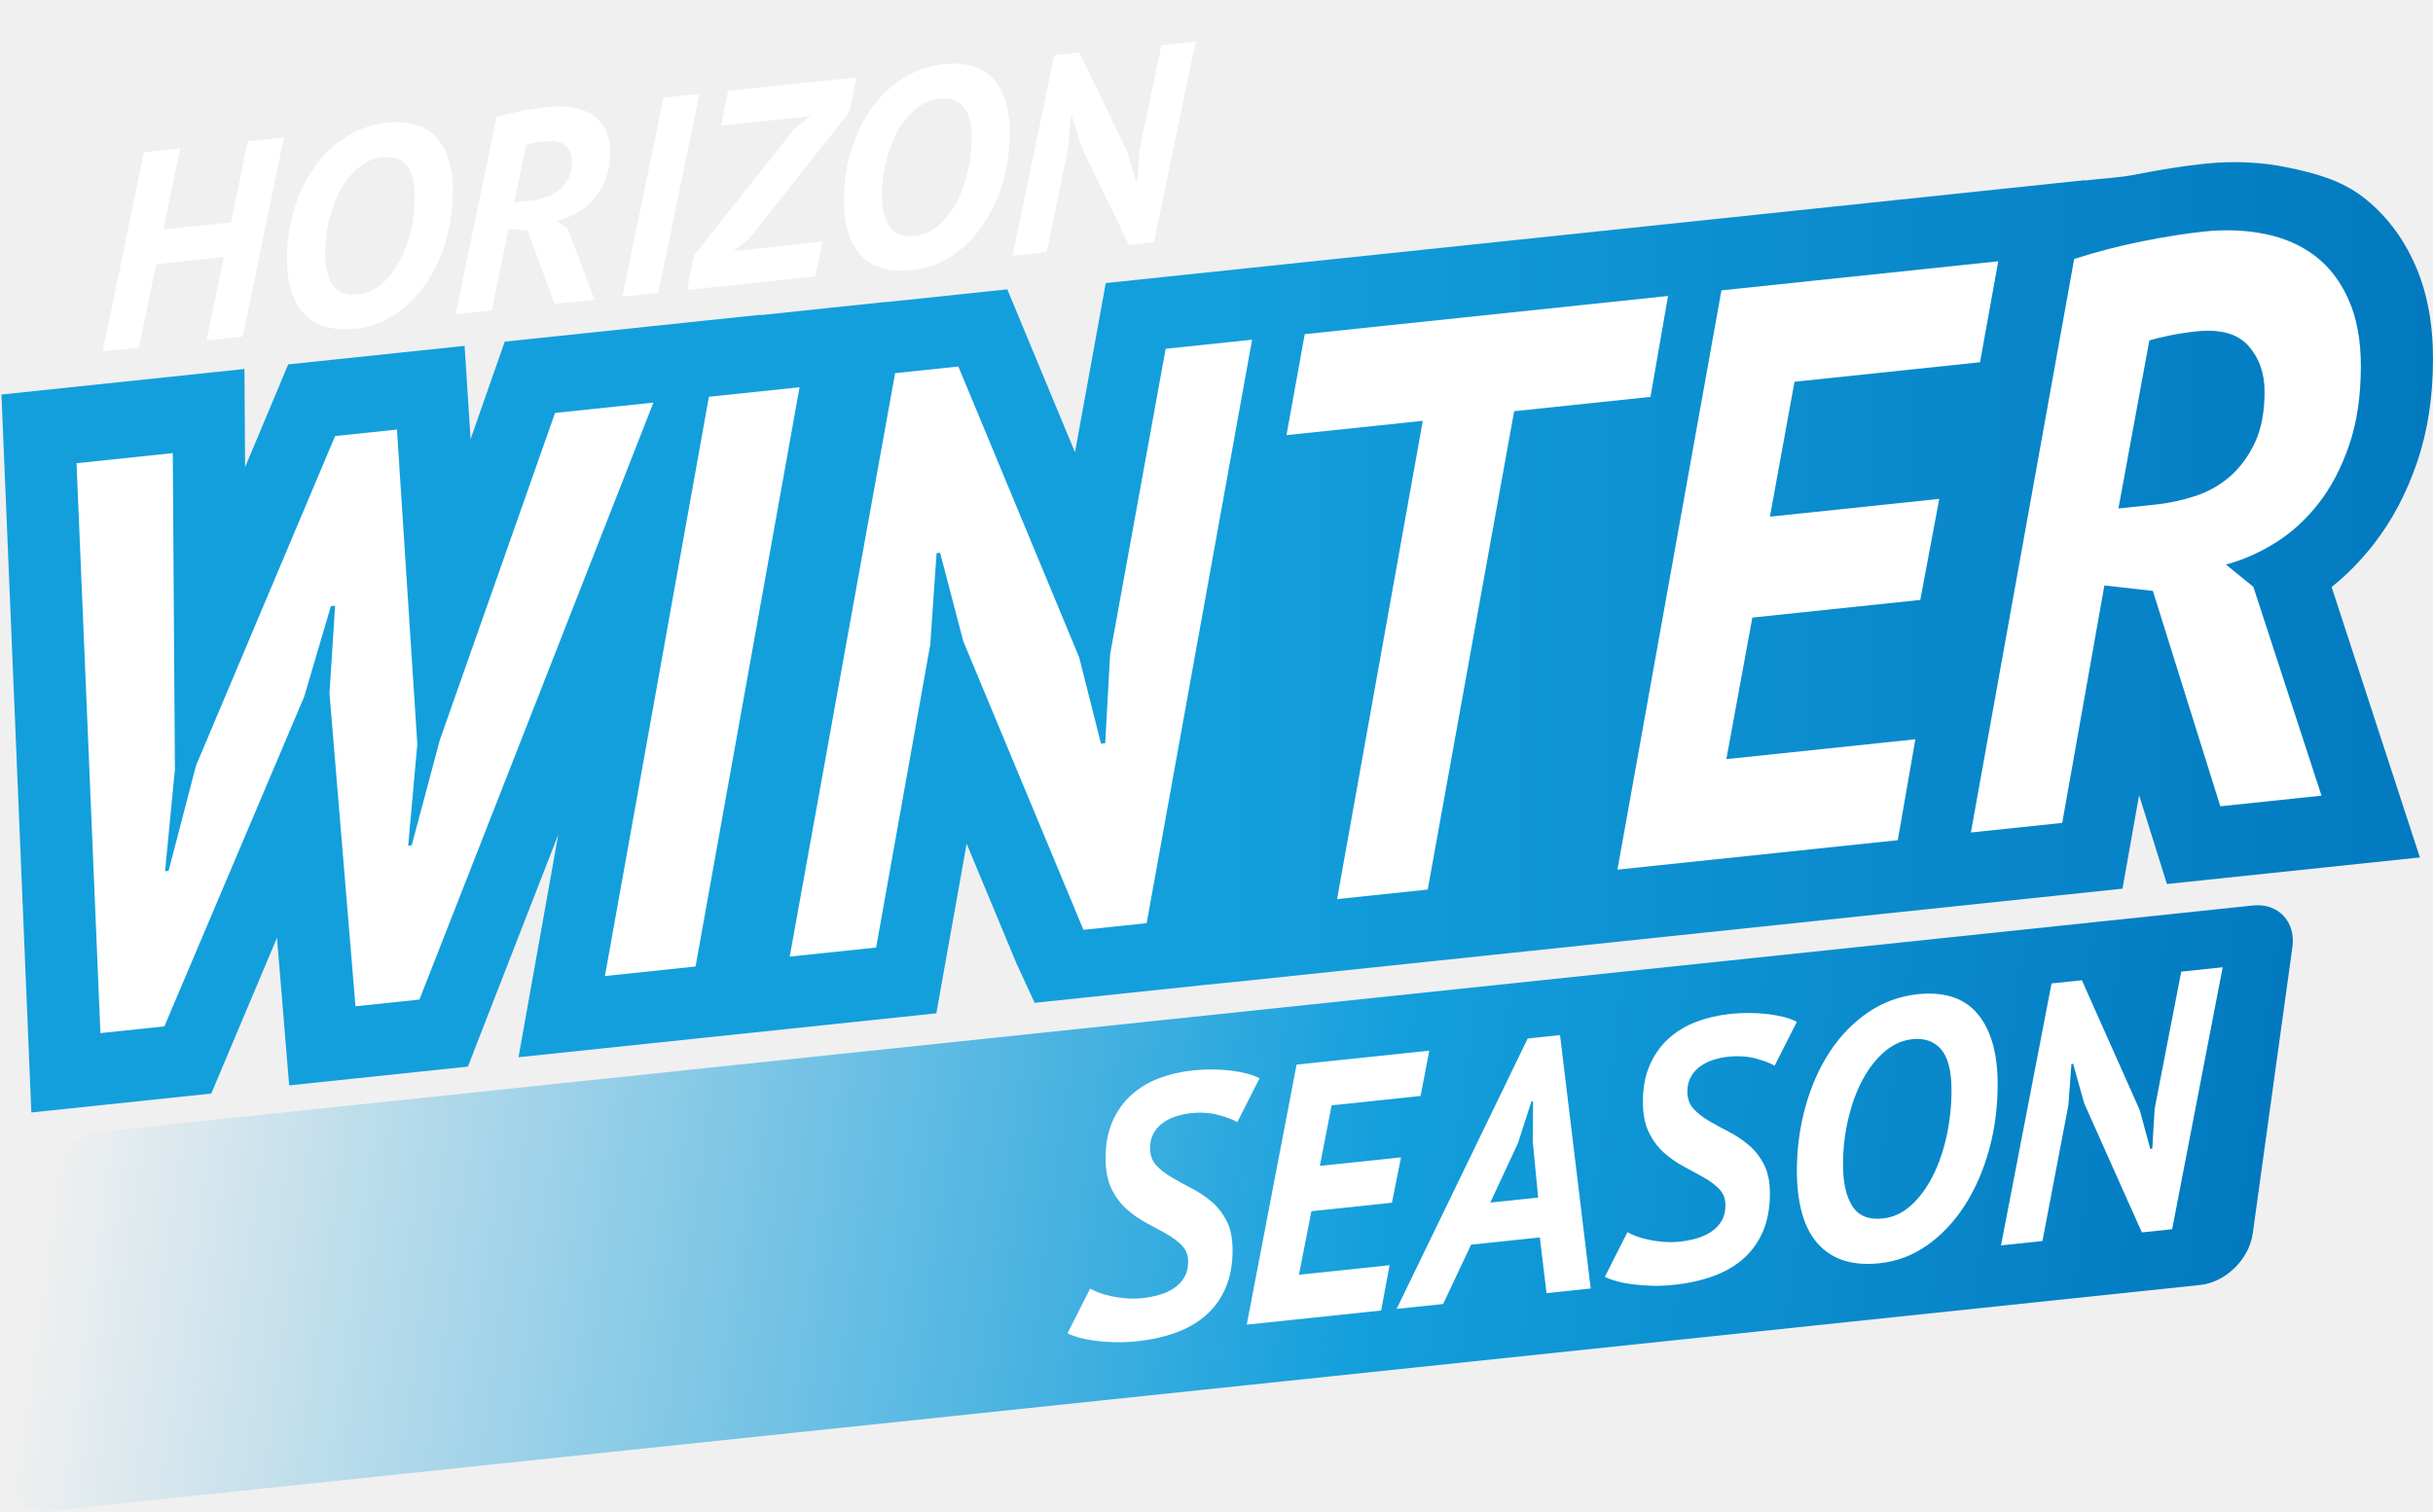
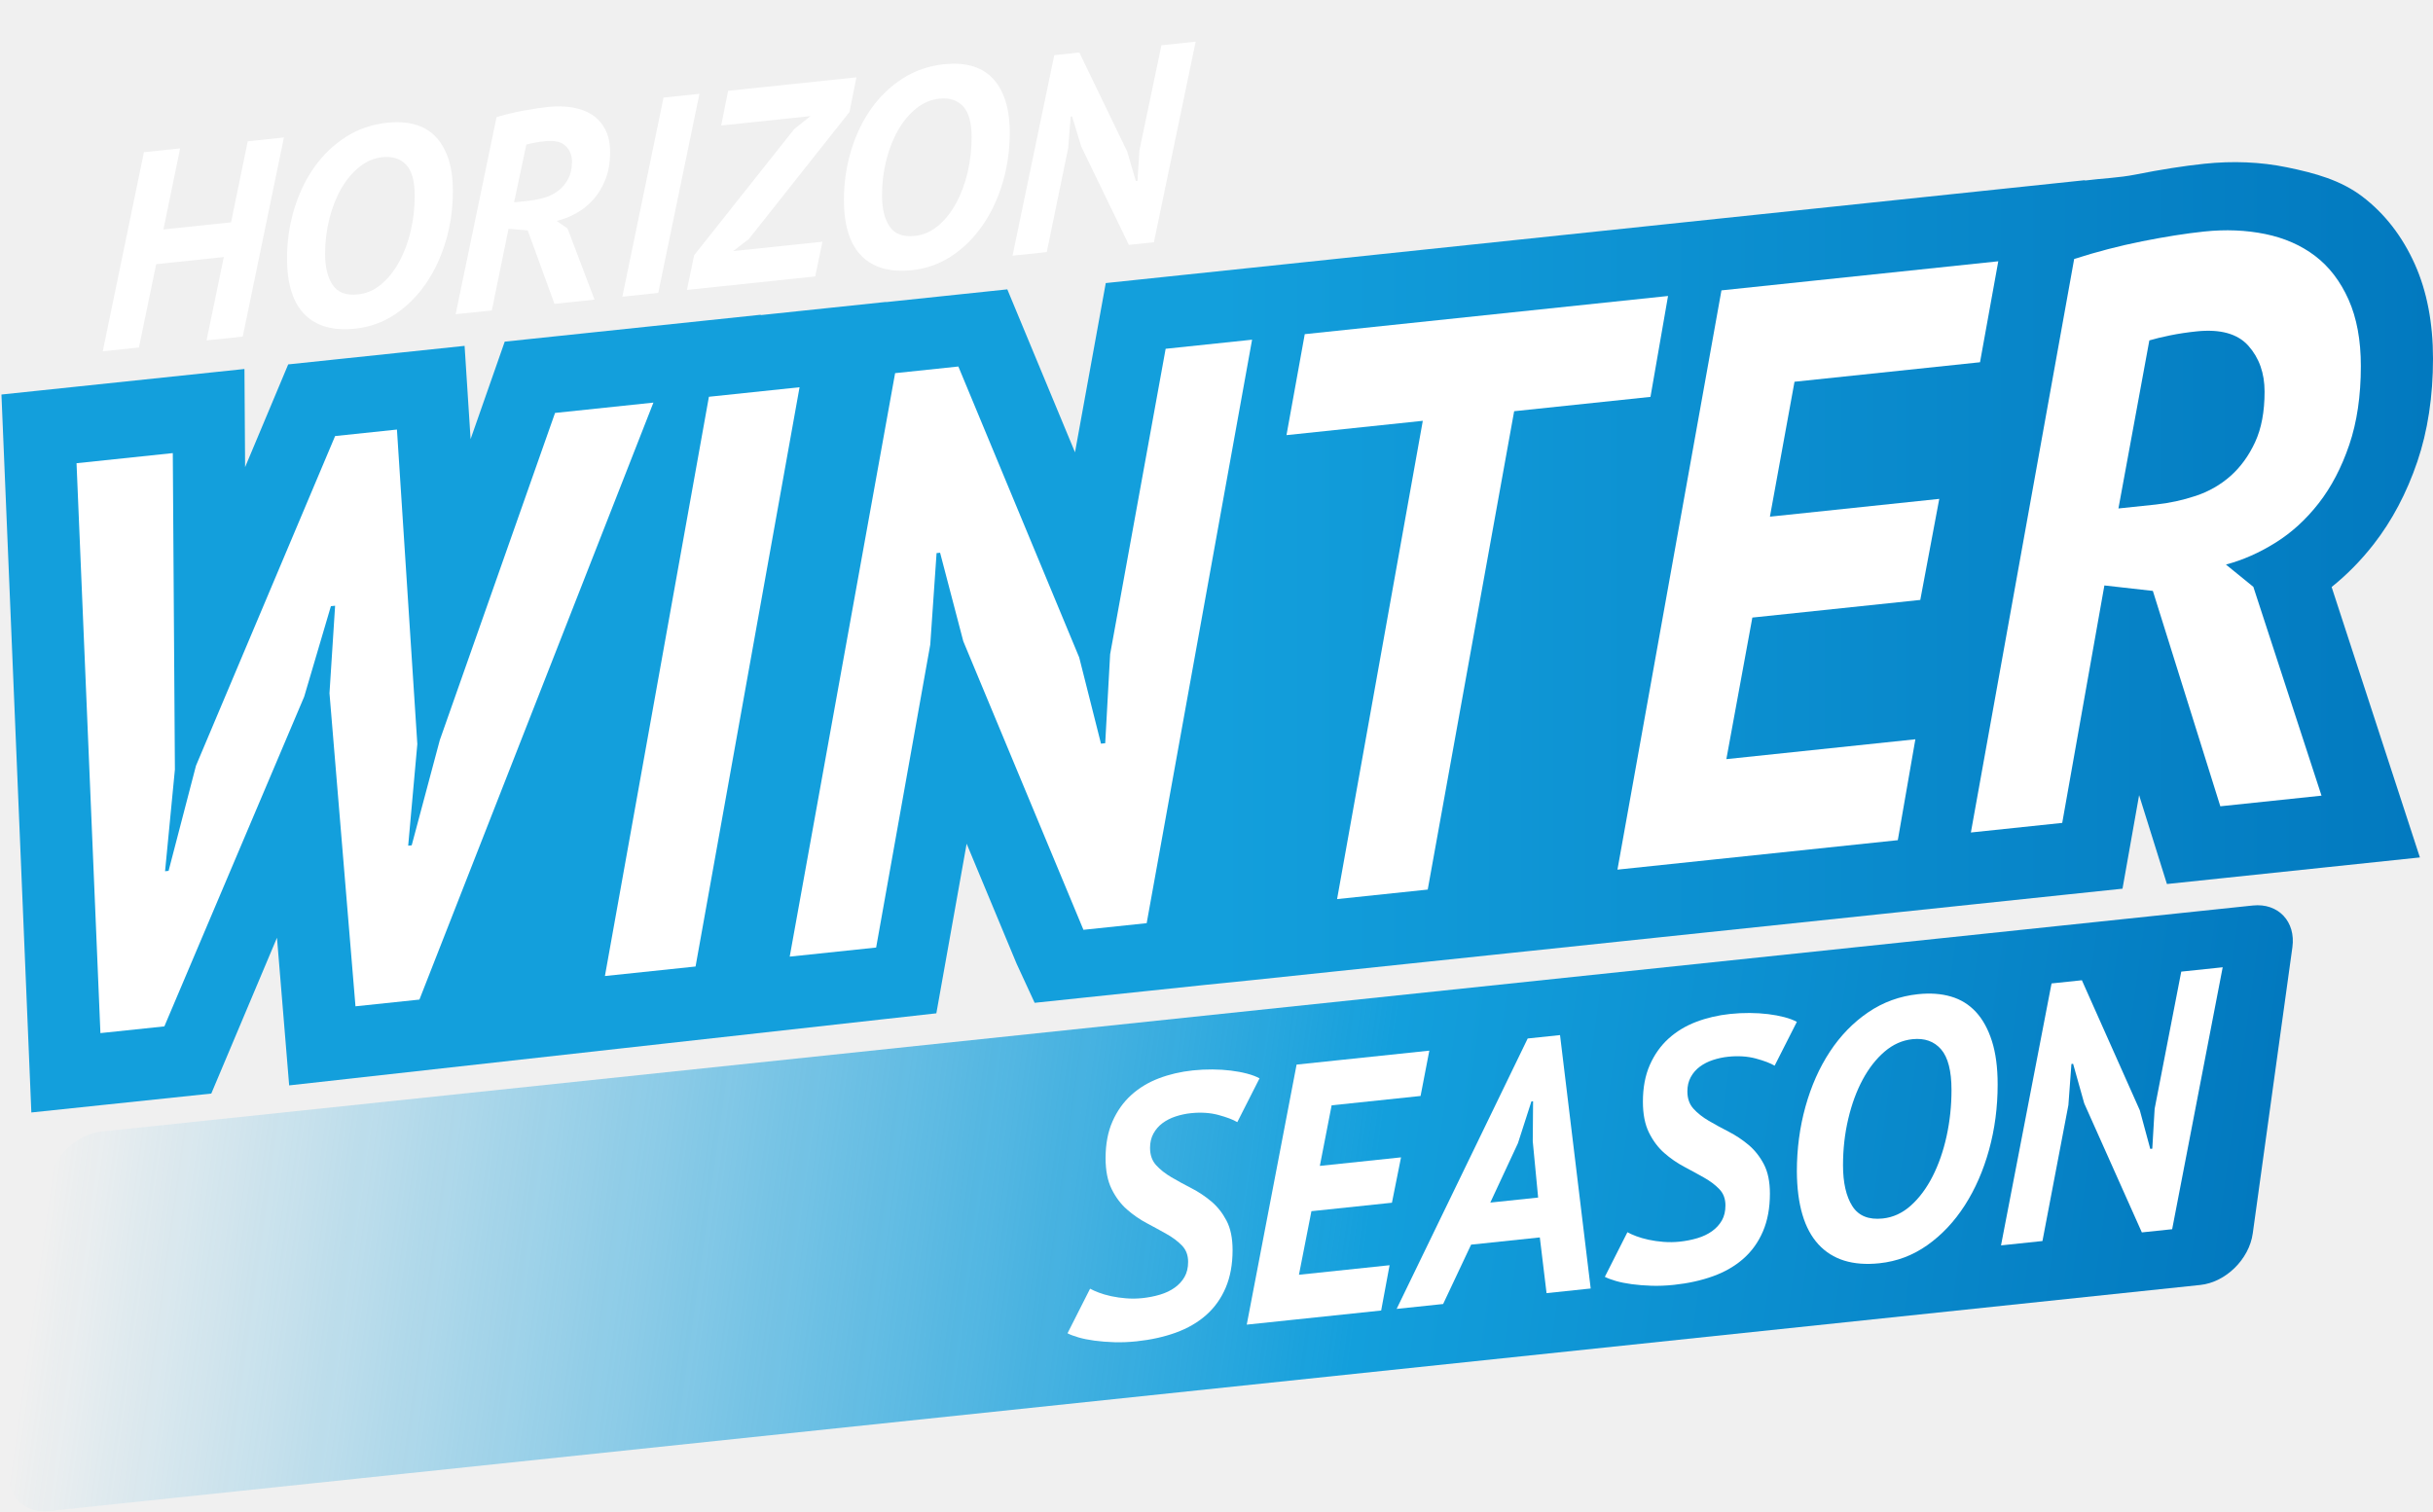
<svg xmlns="http://www.w3.org/2000/svg" version="1.1" id="Layer_1" x="0px" y="0px" width="574.144px" height="356.722px" viewBox="0 0 574.144 356.722" enable-background="new 0 0 574.144 356.722" xml:space="preserve">
  <linearGradient id="SEASON_field_2_" gradientUnits="userSpaceOnUse" x1="6.488" y1="283.262" x2="535.904" y2="283.262" gradientTransform="matrix(1 -0.1051 -0.1405 1.0148 40.1804 26.2459)">
    <stop offset="0" style="stop-color:#139FDC;stop-opacity:0" />
    <stop offset="0.6" style="stop-color:#139FDC" />
    <stop offset="1" style="stop-color:#0279BF" />
  </linearGradient>
  <path id="SEASON_field_1_" fill="url(#SEASON_field_2_)" d="M531.608,291.147c-0.843,6.081-6.385,11.523-12.378,12.152  l-507.71,53.363c-5.993,0.63-10.169-3.791-9.327-9.873l9.354-67.542c0.842-6.082,6.383-11.523,12.376-12.153l507.71-53.363  c5.993-0.629,10.17,3.791,9.327,9.873L531.608,291.147z" />
  <linearGradient id="WINTER_stroke_2_" gradientUnits="userSpaceOnUse" x1="0.341" y1="150.429" x2="574.144" y2="150.429">
    <stop offset="0.5" style="stop-color:#139FDC" />
    <stop offset="1" style="stop-color:#0279BF" />
  </linearGradient>
-   <path id="WINTER_stroke_1_" fill="url(#WINTER_stroke_2_)" d="M550.222,138.557c3.622-2.901,6.949-6.286,9.93-10.111  c4.316-5.532,7.779-12.083,10.289-19.466c2.458-7.232,3.703-15.422,3.703-24.345c0-8.403-1.434-15.878-4.262-22.22  c-2.955-6.609-7.119-11.988-12.382-15.999c-5.086-3.874-11.098-5.542-17.871-6.934c-6.159-1.26-12.706-1.537-19.47-0.827  c-4.803,0.505-10.248,1.36-16.185,2.542c-4.008,0.8-8.017,0.901-11.983,1.417l0.016-0.084l-20.431,2.147l-43.775,4.601  l-13.868,1.458l-7.688,0.808l-12.602,1.324l-1.577,0.166l-76.16,8.005l-7.989,0.839l-12.436,1.307l-1.723,0.181l-18.672,1.962  l-14.146,1.487l-2.577,14.181l-4.682,25.767l-11.708-28.192L237.708,68.3l-11.537,1.213l-14.923,1.568l-2.157,0.227l0.007-0.042  l-20.401,2.145l-9.197,0.967l0.034-0.088l-25.325,2.662l-23.214,2.439l-11.89,1.25l-4.083,11.667l-3.97,11.341l-0.393-6.103  l-1.024-15.91l-15.949,1.676l-14.591,1.534l-11.083,1.165l-4.476,10.673l-5.697,13.583l-0.041-6.181l-0.112-16.991l-16.895,1.776  l-22.717,2.388L0.341,93.123l0.739,17.753l5.638,135.378l0.68,16.332l16.313-1.715l15.089-1.586l11.06-1.162l4.486-10.646  l11.016-26.139l1.59,19.274l1.285,15.579l15.666-1.646l15.089-1.586l11.422-1.201l4.321-11.096l17.004-43.66l-5.705,31.969  l-3.671,20.573l20.401-2.144l21.39-2.249l1.794-0.188l12.384-1.302l8.041-0.845l20.395-2.145l14.191-1.49l2.542-14.229l4.608-25.802  l11.777,28.293l4.27,9.258l11.528-1.212l14.923-1.568l14.163-1.489l10.377-1.049l20.396-2.143l21.39-2.248l14.162-1.488  l10.206-1.073l20.401-2.145l21.556-2.266l41.435-4.354l3.17-0.334l14.258-1.498l2.986-0.314l21.556-2.266l14.207-1.492l2.529-14.246  l1.39-7.827l2.906,9.282l3.66,11.688l12.616-1.325l23.878-2.51l23.201-2.439l-6.981-21.391L550.222,138.557z" />
+   <path id="WINTER_stroke_1_" fill="url(#WINTER_stroke_2_)" d="M550.222,138.557c3.622-2.901,6.949-6.286,9.93-10.111  c4.316-5.532,7.779-12.083,10.289-19.466c2.458-7.232,3.703-15.422,3.703-24.345c0-8.403-1.434-15.878-4.262-22.22  c-2.955-6.609-7.119-11.988-12.382-15.999c-5.086-3.874-11.098-5.542-17.871-6.934c-6.159-1.26-12.706-1.537-19.47-0.827  c-4.803,0.505-10.248,1.36-16.185,2.542c-4.008,0.8-8.017,0.901-11.983,1.417l0.016-0.084l-20.431,2.147l-43.775,4.601  l-13.868,1.458l-7.688,0.808l-12.602,1.324l-1.577,0.166l-76.16,8.005l-7.989,0.839l-12.436,1.307l-1.723,0.181l-18.672,1.962  l-14.146,1.487l-2.577,14.181l-4.682,25.767l-11.708-28.192L237.708,68.3l-11.537,1.213l-14.923,1.568l-2.157,0.227l0.007-0.042  l-20.401,2.145l-9.197,0.967l0.034-0.088l-25.325,2.662l-23.214,2.439l-11.89,1.25l-4.083,11.667l-3.97,11.341l-0.393-6.103  l-1.024-15.91l-15.949,1.676l-14.591,1.534l-11.083,1.165l-4.476,10.673l-5.697,13.583l-0.041-6.181l-0.112-16.991l-16.895,1.776  l-22.717,2.388L0.341,93.123l0.739,17.753l5.638,135.378l0.68,16.332l16.313-1.715l15.089-1.586l11.06-1.162l4.486-10.646  l11.016-26.139l1.59,19.274l1.285,15.579l152.724-17.01l2.542-14.229l4.608-25.802l11.777,28.293l4.27,9.258l11.528-1.212  l14.923-1.568l14.163-1.489l10.377-1.049l20.396-2.143l21.39-2.248l14.162-1.488l10.206-1.073l20.401-2.145l21.556-2.266  l41.435-4.354l3.17-0.334l14.258-1.498l2.986-0.314l21.556-2.266l14.207-1.492l2.529-14.246l1.39-7.827l2.906,9.282l3.66,11.688  l12.616-1.325l23.878-2.51l23.201-2.439l-6.981-21.391L550.222,138.557z" />
  <g>
    <path fill="#FFFFFF" d="M52.817,60.672l-15.959,1.677l-4.072,19.671l-8.538,0.897l9.72-46.994l8.538-0.897l-3.941,19.132   l15.959-1.678l3.941-19.132l8.538-0.897l-9.72,46.995l-8.538,0.897L52.817,60.672z" />
    <path fill="#FFFFFF" d="M67.725,61.141c0-4.071,0.559-7.973,1.675-11.703c1.117-3.729,2.703-7.047,4.761-9.958   c2.058-2.908,4.542-5.292,7.454-7.153c2.911-1.86,6.163-2.979,9.753-3.357c2.365-0.249,4.499-0.122,6.403,0.377   c1.904,0.501,3.524,1.415,4.86,2.74c1.335,1.328,2.375,3.068,3.12,5.222c0.745,2.155,1.117,4.765,1.117,7.83   c0,4.115-0.558,8.049-1.675,11.8c-1.116,3.752-2.692,7.103-4.729,10.053c-2.036,2.951-4.466,5.362-7.29,7.235   c-2.824,1.874-5.943,2.99-9.359,3.349c-5.167,0.543-9.129-0.562-11.887-3.315C69.17,71.509,67.769,67.136,67.725,61.141z    M76.723,59.933c0,3.152,0.602,5.608,1.806,7.363c1.204,1.756,3.185,2.49,5.943,2.2c2.013-0.211,3.842-1.005,5.484-2.383   c1.642-1.376,3.054-3.145,4.236-5.305c1.182-2.161,2.09-4.587,2.726-7.281c0.634-2.694,0.952-5.463,0.952-8.31   c0-3.458-0.679-5.905-2.036-7.339c-1.358-1.433-3.218-2.026-5.583-1.777c-1.97,0.207-3.777,0.966-5.418,2.277   c-1.642,1.312-3.065,3.004-4.269,5.079c-1.205,2.075-2.146,4.451-2.824,7.127C77.062,54.26,76.723,57.043,76.723,59.933z" />
    <path fill="#FFFFFF" d="M117.179,27.638c2.102-0.616,4.225-1.123,6.37-1.524c2.145-0.399,4.072-0.691,5.78-0.871   c2.013-0.211,3.918-0.17,5.713,0.123c1.795,0.293,3.35,0.862,4.663,1.71c1.313,0.847,2.353,2.008,3.12,3.481   c0.765,1.475,1.149,3.261,1.149,5.363c0,2.408-0.361,4.537-1.083,6.386s-1.675,3.438-2.857,4.766   c-1.183,1.329-2.528,2.411-4.039,3.249c-1.51,0.838-3.054,1.448-4.63,1.833l2.562,1.767l6.371,16.8l-9.457,0.994l-6.305-17.333   l-4.532-0.377l-3.94,19.263l-8.538,0.897L117.179,27.638z M121.316,47.758l3.481-0.366c1.27-0.133,2.518-0.385,3.744-0.754   c1.225-0.369,2.309-0.921,3.251-1.655c0.94-0.733,1.708-1.658,2.298-2.771c0.591-1.113,0.887-2.479,0.887-4.099   c0-1.488-0.504-2.716-1.511-3.683c-1.007-0.966-2.626-1.333-4.86-1.099c-0.876,0.092-1.697,0.211-2.462,0.357   c-0.767,0.146-1.412,0.291-1.938,0.433L121.316,47.758z" />
    <path fill="#FFFFFF" d="M156.584,23.036l8.472-0.89l-9.72,46.994l-8.472,0.891L156.584,23.036z" />
    <path fill="#FFFFFF" d="M163.809,60.236l23.643-29.805l3.809-3.027l-21.082,2.216l1.642-8.185l30.277-3.182l-1.642,8.185   l-23.774,30.016l-3.678,2.816l21.082-2.216l-1.708,8.192l-30.276,3.182L163.809,60.236z" />
    <path fill="#FFFFFF" d="M199.141,47.329c0-4.071,0.559-7.973,1.675-11.703c1.117-3.729,2.703-7.048,4.761-9.958   c2.058-2.909,4.542-5.292,7.454-7.153c2.911-1.86,6.163-2.98,9.753-3.357c2.365-0.249,4.499-0.121,6.403,0.378   c1.904,0.501,3.524,1.415,4.86,2.74c1.336,1.327,2.375,3.068,3.119,5.222c0.744,2.155,1.117,4.766,1.117,7.83   c0,4.115-0.557,8.049-1.674,11.8c-1.117,3.752-2.692,7.104-4.729,10.053c-2.036,2.952-4.466,5.362-7.29,7.235   c-2.824,1.874-5.943,2.99-9.359,3.349c-5.167,0.543-9.129-0.562-11.887-3.315C200.586,57.696,199.185,53.323,199.141,47.329z    M208.139,46.12c0,3.152,0.602,5.608,1.806,7.363c1.204,1.756,3.185,2.489,5.943,2.2c2.013-0.212,3.842-1.005,5.484-2.383   c1.642-1.375,3.054-3.144,4.236-5.305c1.182-2.16,2.09-4.587,2.726-7.28c0.634-2.695,0.952-5.463,0.952-8.31   c0-3.458-0.679-5.905-2.036-7.339c-1.358-1.434-3.218-2.026-5.583-1.777c-1.97,0.207-3.777,0.966-5.418,2.277   c-1.642,1.311-3.065,3.004-4.269,5.079c-1.205,2.075-2.146,4.451-2.824,7.127C208.478,40.448,208.139,43.23,208.139,46.12z" />
    <path fill="#FFFFFF" d="M255.162,34.61l-2.167-7.128l-0.329,0.035l-0.59,7.417l-5.057,24.569l-8.079,0.849l9.852-47.336   l5.911-0.621l11.296,23.375l2.036,6.944l0.394-0.042l0.459-7.207l5.188-24.78l8.079-0.849l-9.853,47.336l-5.911,0.622   L255.162,34.61z" />
  </g>
  <g>
    <path fill="#FFFFFF" d="M41.273,181.637l-2.321,24.008l0.829-0.087l6.467-24.826l32.832-77.808l14.592-1.534l4.809,74.234   l-2.156,23.99l0.829-0.087l6.633-24.844l27.193-77.215l23.214-2.44L98.977,235.938l-15.089,1.586l-6.135-73.902l1.327-20.645   l-0.995,0.104l-6.301,21.359l-32.997,77.824l-15.089,1.586l-5.638-134.513l22.717-2.388L41.273,181.637z" />
    <path fill="#FFFFFF" d="M167.291,93.653l21.39-2.249L164.14,228.131l-21.39,2.248L167.291,93.653z" />
    <path fill="#FFFFFF" d="M227.316,151.352l-5.472-20.889l-0.83,0.087l-1.492,21.621l-12.768,71.481l-20.396,2.145l24.873-137.72   l14.923-1.568l28.521,68.675l5.14,20.348l0.995-0.104l1.162-21.011l13.1-72.092l20.396-2.144l-24.873,137.72l-14.924,1.568   L227.316,151.352z" />
    <path fill="#FFFFFF" d="M389.481,93.679l-32.168,3.381l-20.395,112.911l-21.391,2.248l20.229-112.894l-32.168,3.381l4.311-23.833   l85.727-9.01L389.481,93.679z" />
    <path fill="#FFFFFF" d="M406.229,68.539l21.555-2.266l43.775-4.601l-4.312,23.833l-43.775,4.601l-5.803,31.847l39.962-4.2   l-4.478,23.851l-39.63,4.165l-6.135,33.416l44.604-4.688l-4.145,23.815L403.243,203l-21.555,2.266L406.229,68.539z" />
    <path fill="#FFFFFF" d="M489.466,61.132c5.306-1.708,10.667-3.101,16.084-4.183c5.415-1.078,10.28-1.847,14.592-2.3   c5.083-0.534,9.892-0.335,14.425,0.592c4.532,0.931,8.458,2.657,11.773,5.183c3.316,2.526,5.94,5.958,7.877,10.287   c1.933,4.333,2.901,9.564,2.901,15.697c0,7.027-0.912,13.223-2.735,18.589c-1.824,5.365-4.229,9.963-7.214,13.789   c-2.984,3.83-6.384,6.932-10.197,9.312c-3.814,2.383-7.711,4.102-11.69,5.158l6.467,5.261l16.085,49.286l-23.878,2.51   l-15.918-50.836l-11.441-1.29l-9.949,56.046l-21.556,2.266L489.466,61.132z M499.912,120.017l8.788-0.924   c3.204-0.337,6.355-1.018,9.451-2.047c3.094-1.026,5.829-2.592,8.208-4.695c2.375-2.101,4.311-4.765,5.804-7.988   c1.492-3.223,2.238-7.197,2.238-11.926c0-4.342-1.271-7.944-3.813-10.81c-2.545-2.862-6.633-3.998-12.271-3.405   c-2.212,0.232-4.285,0.546-6.219,0.94c-1.935,0.395-3.564,0.791-4.891,1.185L499.912,120.017z" />
  </g>
  <g>
    <path fill="#FFFFFF" d="M291.981,264.868c-1.008-0.601-2.492-1.164-4.452-1.693c-1.962-0.529-4.134-0.669-6.519-0.419   c-1.22,0.129-2.413,0.384-3.578,0.766c-1.167,0.382-2.2,0.908-3.1,1.578c-0.902,0.671-1.618,1.495-2.146,2.472   c-0.531,0.977-0.795,2.1-0.795,3.365c0,1.67,0.477,3.03,1.431,4.083c0.955,1.051,2.159,2.005,3.618,2.858   c1.457,0.855,3.021,1.71,4.689,2.566c1.67,0.854,3.232,1.894,4.691,3.115c1.457,1.222,2.663,2.741,3.617,4.56   c0.954,1.82,1.431,4.132,1.431,6.938c0,3.38-0.543,6.344-1.629,8.893c-1.087,2.55-2.625,4.7-4.611,6.456   c-1.987,1.755-4.373,3.138-7.155,4.146c-2.783,1.009-5.871,1.691-9.261,2.048c-1.856,0.195-3.618,0.265-5.288,0.212   c-1.669-0.054-3.219-0.178-4.65-0.371c-1.432-0.192-2.691-0.447-3.776-0.763c-1.087-0.315-1.948-0.639-2.584-0.975l5.327-10.526   c0.528,0.298,1.218,0.606,2.067,0.928c0.847,0.322,1.815,0.604,2.902,0.841c1.085,0.237,2.266,0.407,3.537,0.509   c1.272,0.101,2.545,0.084,3.816-0.049c1.483-0.156,2.889-0.433,4.214-0.832c1.324-0.398,2.477-0.952,3.458-1.658   c0.981-0.708,1.75-1.552,2.305-2.531c0.557-0.979,0.836-2.162,0.836-3.545c0-1.555-0.478-2.829-1.432-3.822   c-0.954-0.993-2.16-1.904-3.617-2.73c-1.458-0.825-3.021-1.681-4.691-2.565c-1.669-0.884-3.233-1.965-4.69-3.244   c-1.458-1.278-2.663-2.885-3.618-4.818c-0.954-1.932-1.431-4.36-1.431-7.282c0-3.321,0.543-6.213,1.63-8.677   c1.085-2.462,2.556-4.535,4.412-6.221c1.855-1.684,4.028-3.001,6.519-3.95c2.491-0.949,5.168-1.574,8.03-1.875   c1.537-0.161,3.073-0.237,4.61-0.227c1.538,0.01,2.994,0.102,4.373,0.271c1.378,0.171,2.65,0.409,3.816,0.716   c1.165,0.308,2.146,0.676,2.941,1.108L291.981,264.868z" />
    <path fill="#FFFFFF" d="M305.973,251.283l10.335-1.087l20.987-2.205l-2.066,10.699l-20.987,2.206l-2.783,14.297l19.159-2.014   l-2.146,10.708l-19.001,1.997l-2.94,15.002l21.385-2.248l-1.986,10.691l-21.387,2.248l-10.334,1.086L305.973,251.283z" />
    <path fill="#FFFFFF" d="M363.37,292.077l-16.217,1.705l-6.599,14.011l-10.972,1.153l30.926-63.825l7.632-0.802l7.235,59.813   l-10.416,1.095L363.37,292.077z M351.684,283.853l11.29-1.187l-1.272-13.27l0.079-9.46l-0.396,0.042l-3.18,9.871L351.684,283.853z" />
    <path fill="#FFFFFF" d="M418.781,251.54c-1.009-0.6-2.492-1.163-4.452-1.693c-1.962-0.528-4.135-0.668-6.519-0.418   c-1.22,0.128-2.413,0.384-3.578,0.766c-1.167,0.382-2.2,0.908-3.101,1.578c-0.902,0.671-1.618,1.495-2.146,2.472   c-0.531,0.977-0.795,2.099-0.795,3.364c0,1.67,0.477,3.031,1.431,4.084c0.954,1.051,2.159,2.005,3.617,2.858   c1.457,0.854,3.021,1.71,4.69,2.565s3.232,1.895,4.69,3.115c1.457,1.223,2.663,2.742,3.617,4.561   c0.955,1.819,1.432,4.132,1.432,6.938c0,3.38-0.544,6.344-1.63,8.893c-1.087,2.55-2.624,4.7-4.611,6.456   c-1.987,1.755-4.372,3.137-7.154,4.146c-2.783,1.008-5.871,1.691-9.262,2.048c-1.856,0.195-3.618,0.265-5.287,0.212   c-1.67-0.054-3.22-0.178-4.65-0.371c-1.432-0.193-2.691-0.447-3.776-0.763c-1.088-0.315-1.948-0.64-2.584-0.975l5.327-10.527   c0.528,0.299,1.218,0.606,2.066,0.929c0.847,0.322,1.815,0.604,2.902,0.841c1.085,0.237,2.266,0.407,3.537,0.509   c1.272,0.101,2.544,0.084,3.815-0.05c1.483-0.155,2.889-0.433,4.214-0.831c1.324-0.398,2.477-0.952,3.458-1.658   c0.98-0.708,1.749-1.553,2.306-2.532c0.557-0.979,0.835-2.161,0.835-3.544c0-1.555-0.477-2.829-1.432-3.822   c-0.953-0.994-2.16-1.904-3.616-2.73c-1.459-0.825-3.021-1.681-4.691-2.565c-1.669-0.885-3.233-1.965-4.689-3.244   c-1.459-1.278-2.663-2.885-3.618-4.818c-0.954-1.932-1.431-4.36-1.431-7.282c0-3.321,0.543-6.214,1.63-8.677   c1.086-2.462,2.557-4.536,4.412-6.221c1.855-1.684,4.027-3.001,6.519-3.95s5.168-1.574,8.03-1.875   c1.536-0.162,3.073-0.237,4.61-0.227c1.537,0.01,2.994,0.101,4.372,0.271c1.378,0.171,2.65,0.409,3.817,0.716   c1.164,0.308,2.146,0.676,2.94,1.108L418.781,251.54z" />
    <path fill="#FFFFFF" d="M424.027,276.507c0-5.327,0.675-10.425,2.027-15.292c1.352-4.868,3.271-9.194,5.764-12.979   c2.49-3.785,5.497-6.879,9.022-9.283c3.524-2.402,7.46-3.834,11.807-4.291c2.861-0.301,5.445-0.113,7.751,0.561   c2.306,0.675,4.266,1.886,5.883,3.635c1.616,1.75,2.874,4.037,3.775,6.863c0.901,2.827,1.353,6.245,1.353,10.254   c0,5.386-0.676,10.526-2.027,15.421c-1.352,4.898-3.26,9.266-5.724,13.104c-2.466,3.84-5.406,6.97-8.825,9.391   c-3.418,2.422-7.194,3.85-11.329,4.284c-6.253,0.658-11.05-0.828-14.39-4.459C425.775,290.086,424.079,284.35,424.027,276.507z    M434.919,275.018c0,4.125,0.728,7.343,2.186,9.652c1.457,2.31,3.856,3.289,7.195,2.938c2.437-0.256,4.65-1.276,6.638-3.062   c1.987-1.783,3.696-4.082,5.128-6.896c1.431-2.814,2.53-5.979,3.3-9.498c0.767-3.517,1.152-7.137,1.152-10.861   c0-4.523-0.822-7.731-2.465-9.621c-1.644-1.89-3.896-2.684-6.758-2.383c-2.384,0.25-4.57,1.226-6.559,2.924   c-1.987,1.698-3.71,3.898-5.167,6.6c-1.458,2.703-2.598,5.801-3.418,9.296C435.328,267.601,434.919,271.239,434.919,275.018z" />
    <path fill="#FFFFFF" d="M491.841,260.444l-2.625-9.348l-0.396,0.042l-0.716,9.698l-6.122,32.091l-9.778,1.028l11.926-61.828   l7.155-0.752l13.673,30.697l2.465,9.106l0.477-0.05l0.557-9.424l6.28-32.365l9.778-1.027l-11.925,61.827l-7.154,0.752   L491.841,260.444z" />
  </g>
</svg>
